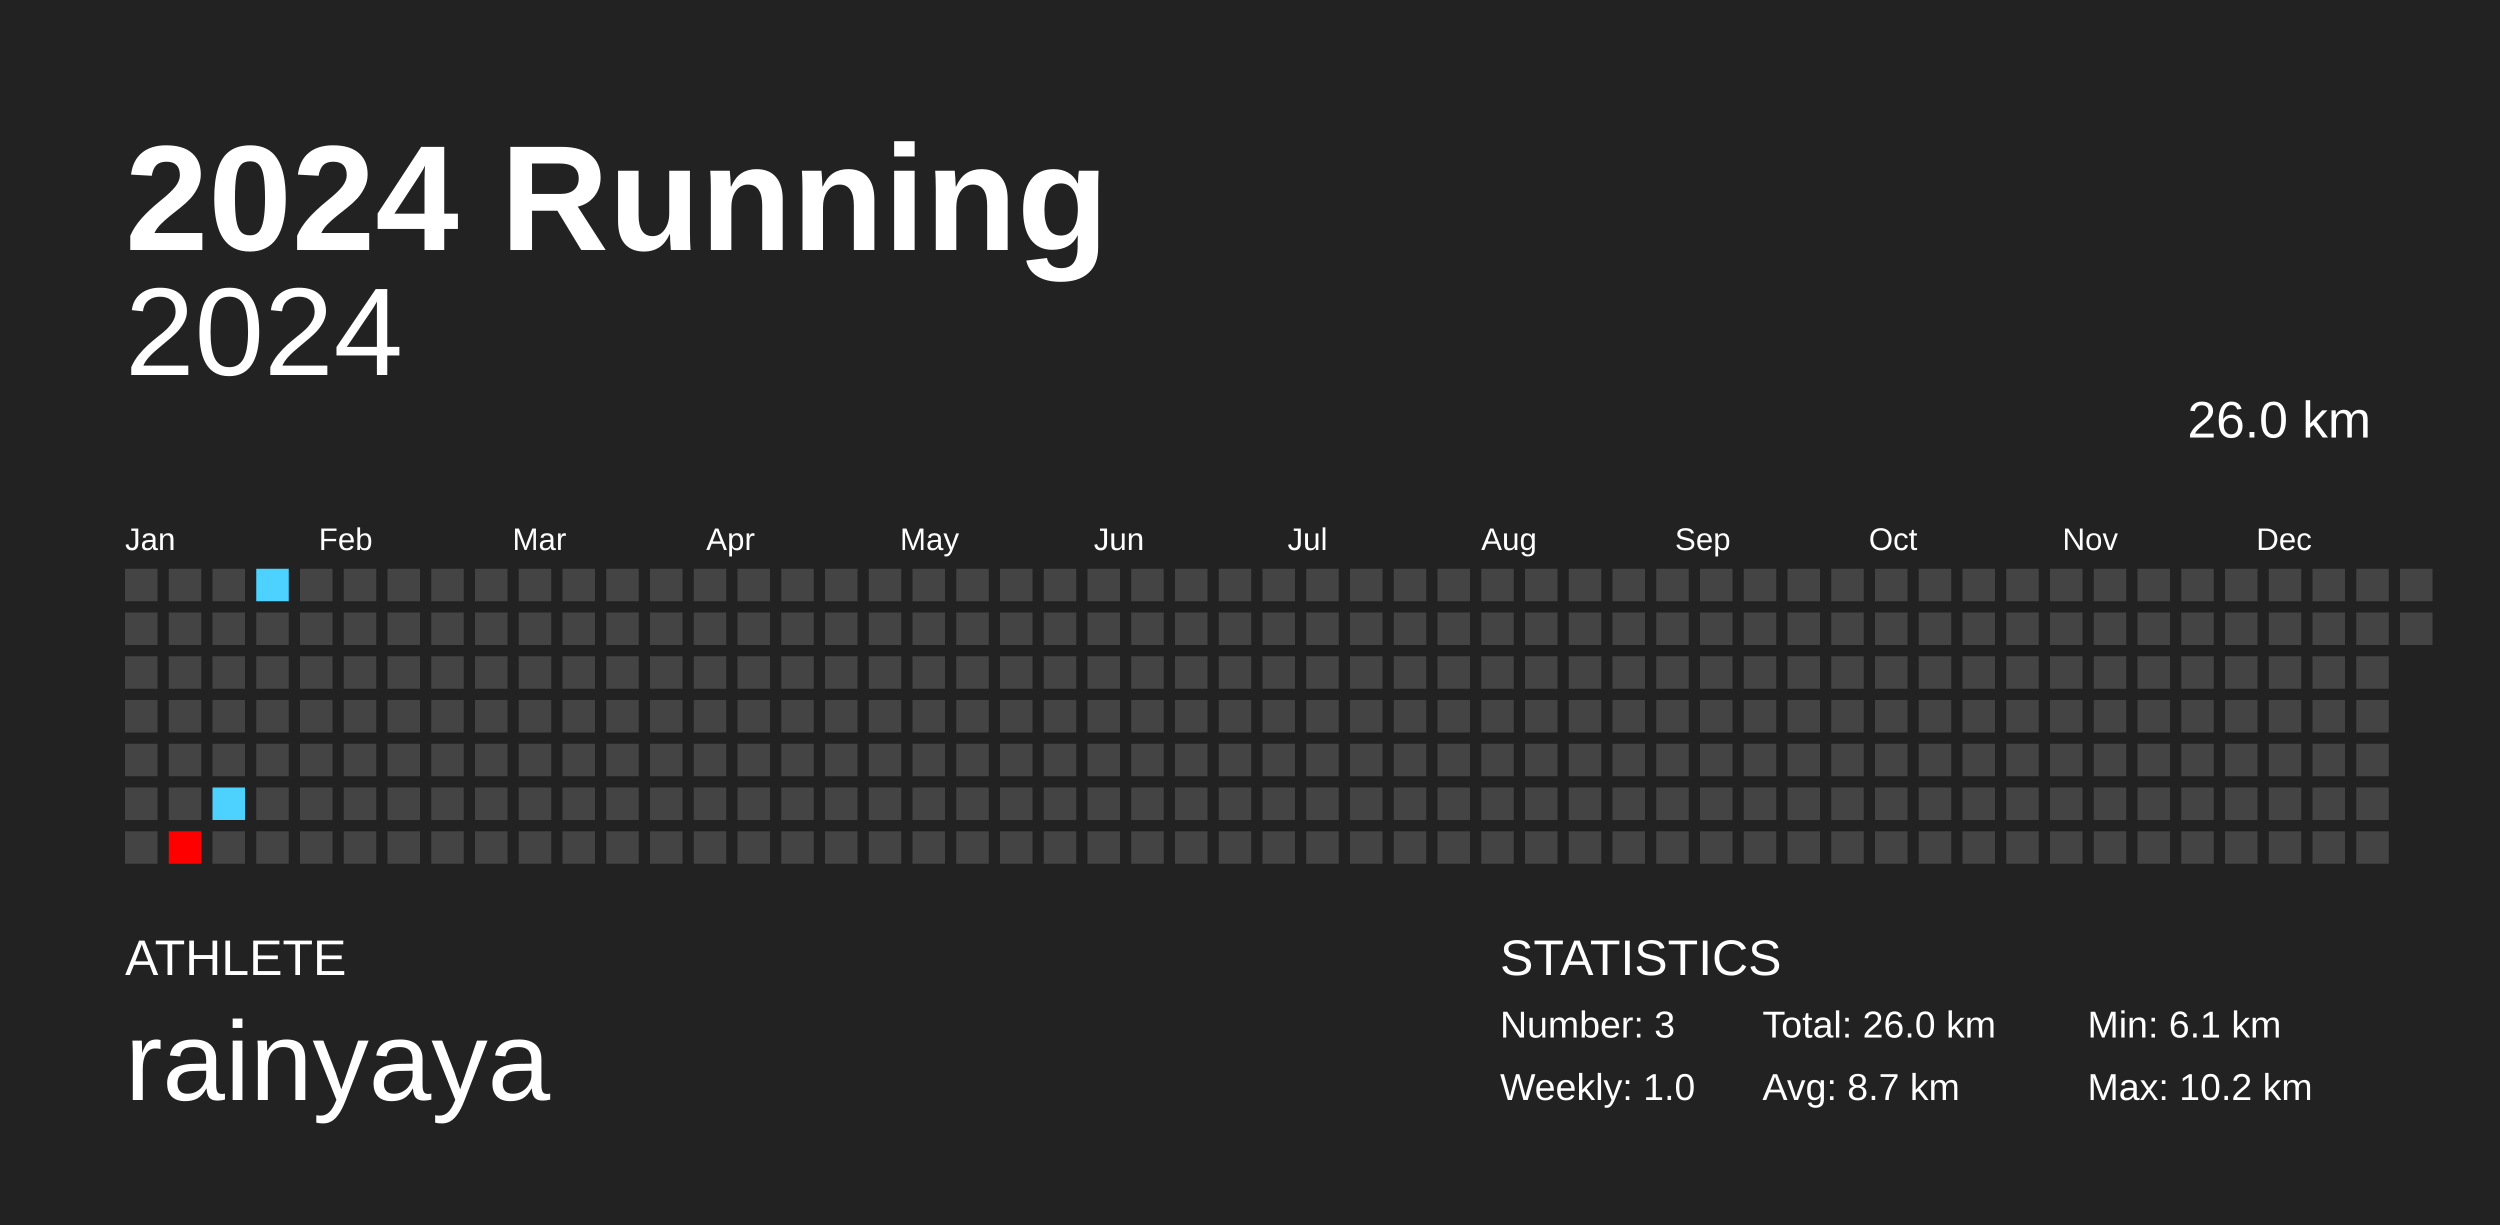
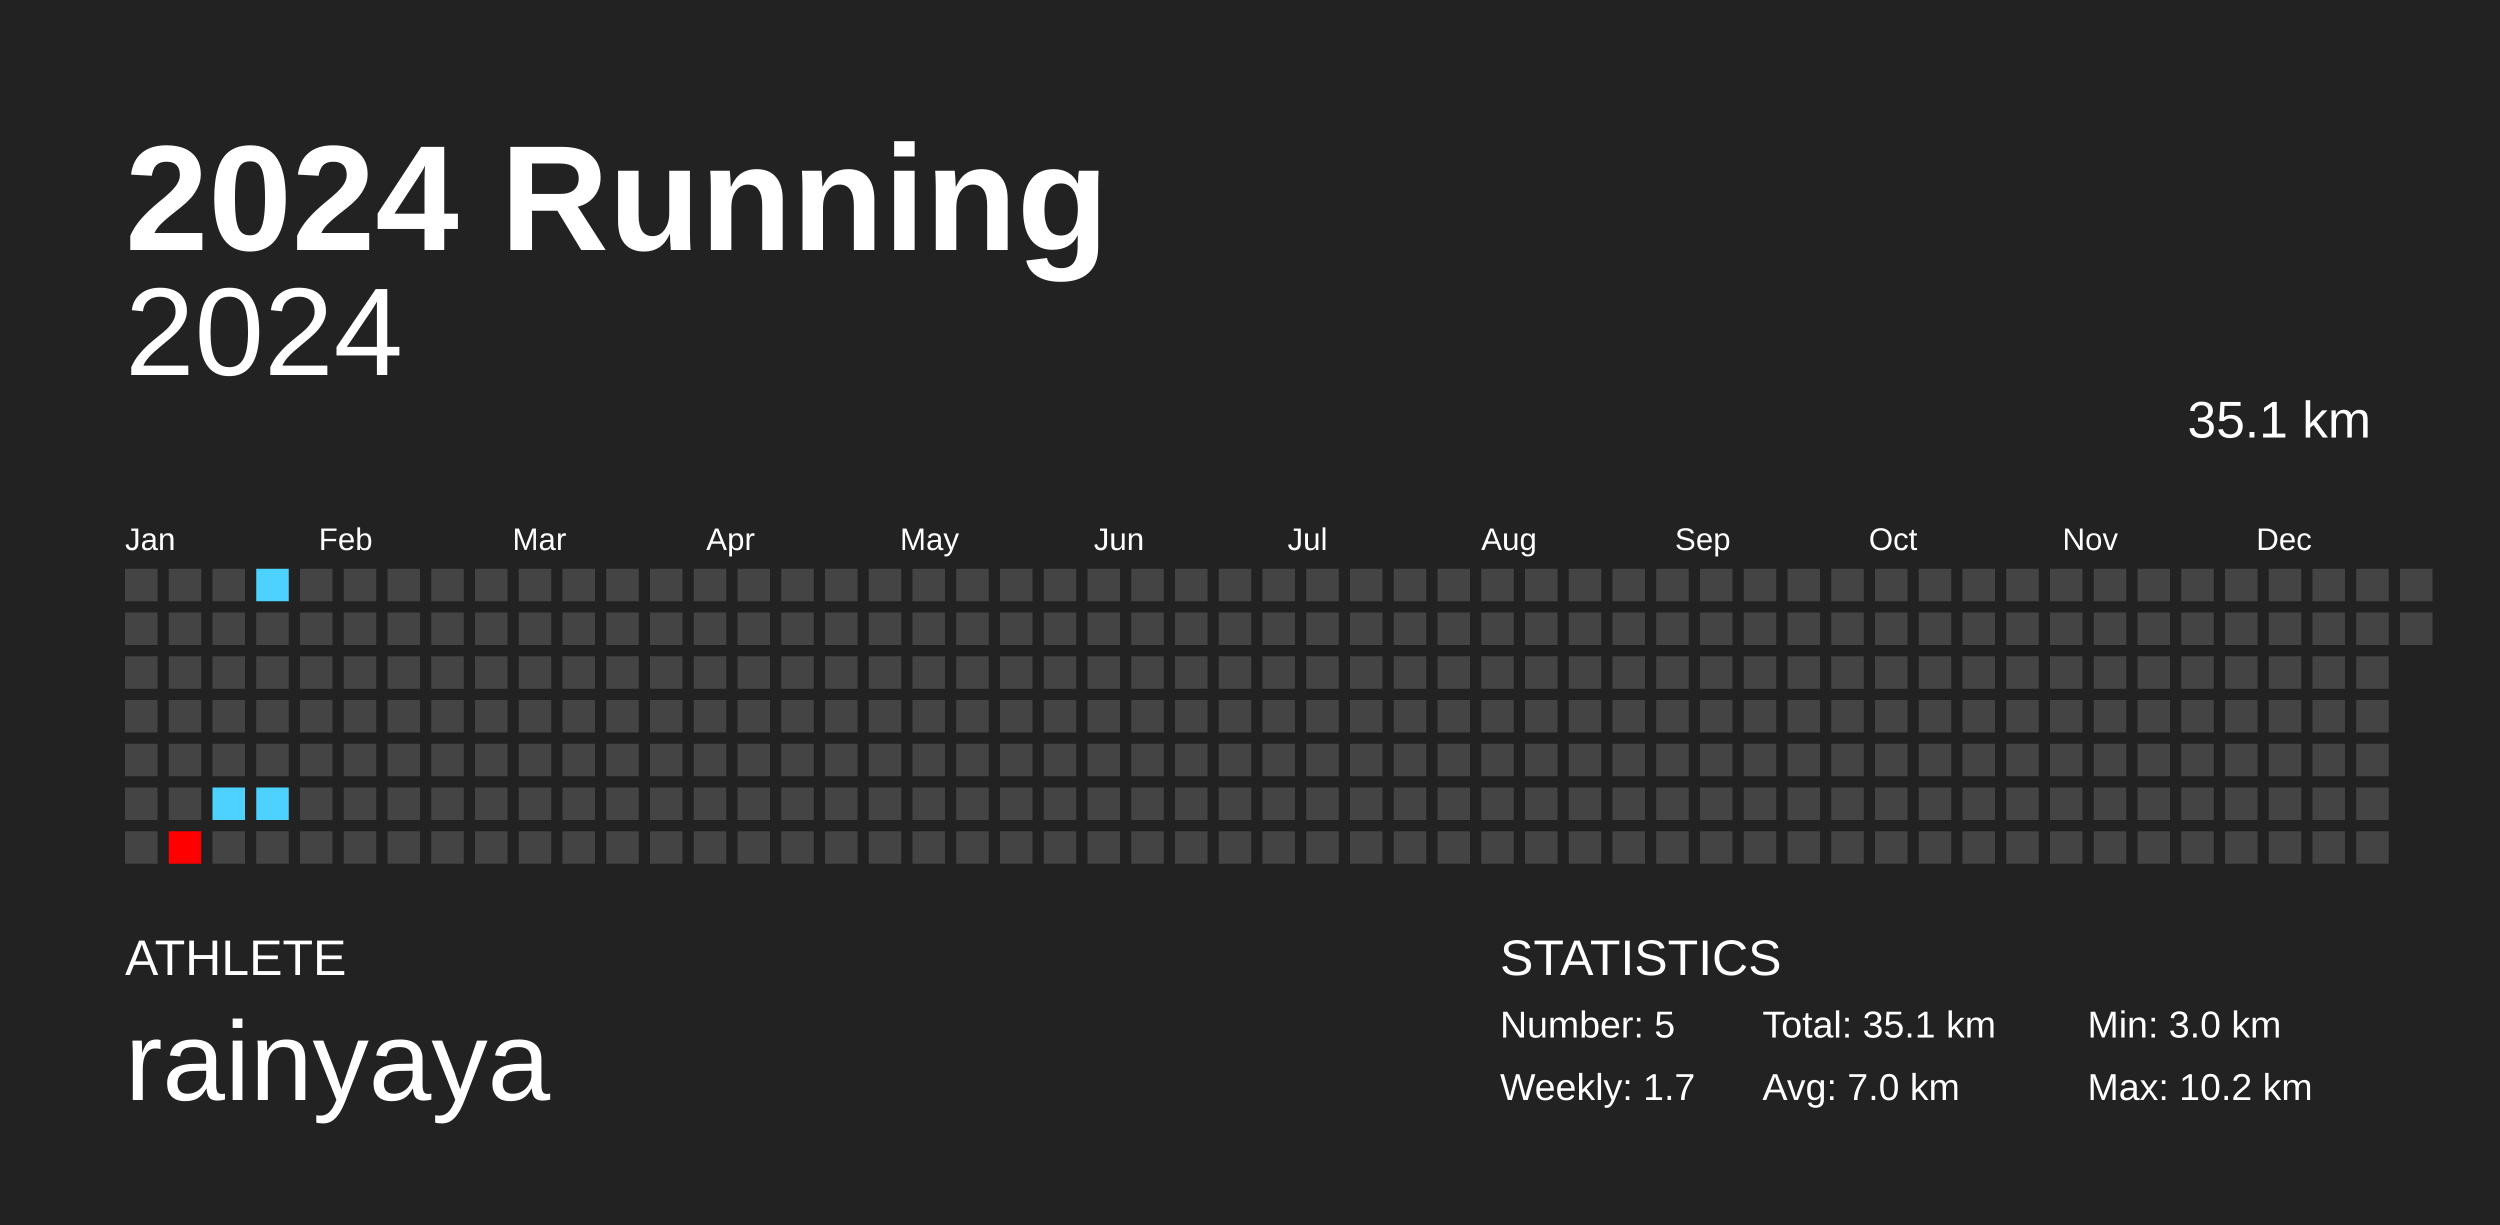
<svg xmlns="http://www.w3.org/2000/svg" baseProfile="full" height="98mm" version="1.1" viewBox="0,0,200,98" width="200mm">
  <defs />
  <rect fill="#222222" height="98" width="200" x="0" y="0" />
  <text fill="#FFFFFF" style="font-size:12px; font-family:Arial; font-weight:bold;" x="10" y="20">2024 Running</text>
  <text fill="#FFFFFF" style="font-size:4px; font-family:Arial" x="10" y="78">ATHLETE</text>
  <text fill="#FFFFFF" style="font-size:9px; font-family:Arial" x="10" y="88">rainyaya</text>
  <text fill="#FFFFFF" style="font-size:4px; font-family:Arial" x="120" y="78">STATISTICS</text>
-   <text fill="#FFFFFF" style="font-size:3px; font-family:Arial" x="120" y="83">Number: 3</text>
-   <text fill="#FFFFFF" style="font-size:3px; font-family:Arial" x="120" y="88">Weekly: 1.0</text>
-   <text fill="#FFFFFF" style="font-size:3px; font-family:Arial" x="141" y="83">Total: 26.0 km</text>
-   <text fill="#FFFFFF" style="font-size:3px; font-family:Arial" x="141" y="88">Avg: 8.7 km</text>
-   <text fill="#FFFFFF" style="font-size:3px; font-family:Arial" x="167" y="83">Min: 6.1 km</text>
+   <text fill="#FFFFFF" style="font-size:3px; font-family:Arial" x="120" y="83">Number: 5</text>
+   <text fill="#FFFFFF" style="font-size:3px; font-family:Arial" x="120" y="88">Weekly: 1.7</text>
+   <text fill="#FFFFFF" style="font-size:3px; font-family:Arial" x="141" y="83">Total: 35.1 km</text>
+   <text fill="#FFFFFF" style="font-size:3px; font-family:Arial" x="141" y="88">Avg: 7.0 km</text>
+   <text fill="#FFFFFF" style="font-size:3px; font-family:Arial" x="167" y="83">Min: 3.0 km</text>
  <text fill="#FFFFFF" style="font-size:3px; font-family:Arial" x="167" y="88">Max: 10.2 km</text>
  <text alignment-baseline="hanging" fill="#FFFFFF" style="font-size:10.0px; font-family:Arial;" x="10" y="30">2024</text>
-   <text alignment-baseline="hanging" fill="#FFFFFF" style="font-size:4.125px; font-family:Arial;" x="175" y="35">26.0 km</text>
+   <text alignment-baseline="hanging" fill="#FFFFFF" style="font-size:4.125px; font-family:Arial;" x="175" y="35">35.1 km</text>
  <text fill="#FFFFFF" style="font-size:2.5px; font-family:Arial" x="10.0" y="44">Jan</text>
  <text fill="#FFFFFF" style="font-size:2.5px; font-family:Arial" x="25.5" y="44">Feb</text>
  <text fill="#FFFFFF" style="font-size:2.5px; font-family:Arial" x="41.0" y="44">Mar</text>
  <text fill="#FFFFFF" style="font-size:2.5px; font-family:Arial" x="56.5" y="44">Apr</text>
  <text fill="#FFFFFF" style="font-size:2.5px; font-family:Arial" x="72.0" y="44">May</text>
  <text fill="#FFFFFF" style="font-size:2.5px; font-family:Arial" x="87.5" y="44">Jun</text>
  <text fill="#FFFFFF" style="font-size:2.5px; font-family:Arial" x="103.0" y="44">Jul</text>
  <text fill="#FFFFFF" style="font-size:2.5px; font-family:Arial" x="118.5" y="44">Aug</text>
  <text fill="#FFFFFF" style="font-size:2.5px; font-family:Arial" x="134.0" y="44">Sep</text>
  <text fill="#FFFFFF" style="font-size:2.5px; font-family:Arial" x="149.5" y="44">Oct</text>
  <text fill="#FFFFFF" style="font-size:2.5px; font-family:Arial" x="165.0" y="44">Nov</text>
  <text fill="#FFFFFF" style="font-size:2.5px; font-family:Arial" x="180.5" y="44">Dec</text>
  <rect fill="#444444" height="2.6" width="2.6" x="10.0" y="45.5" />
  <rect fill="#444444" height="2.6" width="2.6" x="10.0" y="49.0" />
  <rect fill="#444444" height="2.6" width="2.6" x="10.0" y="52.5" />
  <rect fill="#444444" height="2.6" width="2.6" x="10.0" y="56.0" />
  <rect fill="#444444" height="2.6" width="2.6" x="10.0" y="59.5" />
  <rect fill="#444444" height="2.6" width="2.6" x="10.0" y="63.0" />
  <rect fill="#444444" height="2.6" width="2.6" x="10.0" y="66.5" />
  <rect fill="#444444" height="2.6" width="2.6" x="13.5" y="45.5" />
  <rect fill="#444444" height="2.6" width="2.6" x="13.5" y="49.0" />
  <rect fill="#444444" height="2.6" width="2.6" x="13.5" y="52.5" />
  <rect fill="#444444" height="2.6" width="2.6" x="13.5" y="56.0" />
  <rect fill="#444444" height="2.6" width="2.6" x="13.5" y="59.5" />
  <rect fill="#444444" height="2.6" width="2.6" x="13.5" y="63.0" />
  <rect fill="#ff0000" height="2.6" width="2.6" x="13.5" y="66.5" />
  <rect fill="#444444" height="2.6" width="2.6" x="17.0" y="45.5" />
  <rect fill="#444444" height="2.6" width="2.6" x="17.0" y="49.0" />
  <rect fill="#444444" height="2.6" width="2.6" x="17.0" y="52.5" />
  <rect fill="#444444" height="2.6" width="2.6" x="17.0" y="56.0" />
  <rect fill="#444444" height="2.6" width="2.6" x="17.0" y="59.5" />
  <rect fill="#4dd2ff" height="2.6" width="2.6" x="17.0" y="63.0" />
  <rect fill="#444444" height="2.6" width="2.6" x="17.0" y="66.5" />
  <rect fill="#4dd2ff" height="2.6" width="2.6" x="20.5" y="45.5" />
  <rect fill="#444444" height="2.6" width="2.6" x="20.5" y="49.0" />
  <rect fill="#444444" height="2.6" width="2.6" x="20.5" y="52.5" />
  <rect fill="#444444" height="2.6" width="2.6" x="20.5" y="56.0" />
  <rect fill="#444444" height="2.6" width="2.6" x="20.5" y="59.5" />
-   <rect fill="#444444" height="2.6" width="2.6" x="20.5" y="63.0" />
+   <rect fill="#4dd2ff" height="2.6" width="2.6" x="20.5" y="63.0" />
  <rect fill="#444444" height="2.6" width="2.6" x="20.5" y="66.5" />
  <rect fill="#444444" height="2.6" width="2.6" x="24.0" y="45.5" />
  <rect fill="#444444" height="2.6" width="2.6" x="24.0" y="49.0" />
  <rect fill="#444444" height="2.6" width="2.6" x="24.0" y="52.5" />
  <rect fill="#444444" height="2.6" width="2.6" x="24.0" y="56.0" />
  <rect fill="#444444" height="2.6" width="2.6" x="24.0" y="59.5" />
  <rect fill="#444444" height="2.6" width="2.6" x="24.0" y="63.0" />
  <rect fill="#444444" height="2.6" width="2.6" x="24.0" y="66.5" />
  <rect fill="#444444" height="2.6" width="2.6" x="27.5" y="45.5" />
  <rect fill="#444444" height="2.6" width="2.6" x="27.5" y="49.0" />
  <rect fill="#444444" height="2.6" width="2.6" x="27.5" y="52.5" />
  <rect fill="#444444" height="2.6" width="2.6" x="27.5" y="56.0" />
  <rect fill="#444444" height="2.6" width="2.6" x="27.5" y="59.5" />
  <rect fill="#444444" height="2.6" width="2.6" x="27.5" y="63.0" />
  <rect fill="#444444" height="2.6" width="2.6" x="27.5" y="66.5" />
  <rect fill="#444444" height="2.6" width="2.6" x="31.0" y="45.5" />
  <rect fill="#444444" height="2.6" width="2.6" x="31.0" y="49.0" />
  <rect fill="#444444" height="2.6" width="2.6" x="31.0" y="52.5" />
  <rect fill="#444444" height="2.6" width="2.6" x="31.0" y="56.0" />
  <rect fill="#444444" height="2.6" width="2.6" x="31.0" y="59.5" />
  <rect fill="#444444" height="2.6" width="2.6" x="31.0" y="63.0" />
  <rect fill="#444444" height="2.6" width="2.6" x="31.0" y="66.5" />
  <rect fill="#444444" height="2.6" width="2.6" x="34.5" y="45.5" />
  <rect fill="#444444" height="2.6" width="2.6" x="34.5" y="49.0" />
  <rect fill="#444444" height="2.6" width="2.6" x="34.5" y="52.5" />
  <rect fill="#444444" height="2.6" width="2.6" x="34.5" y="56.0" />
  <rect fill="#444444" height="2.6" width="2.6" x="34.5" y="59.5" />
  <rect fill="#444444" height="2.6" width="2.6" x="34.5" y="63.0" />
  <rect fill="#444444" height="2.6" width="2.6" x="34.5" y="66.5" />
  <rect fill="#444444" height="2.6" width="2.6" x="38.0" y="45.5" />
  <rect fill="#444444" height="2.6" width="2.6" x="38.0" y="49.0" />
  <rect fill="#444444" height="2.6" width="2.6" x="38.0" y="52.5" />
  <rect fill="#444444" height="2.6" width="2.6" x="38.0" y="56.0" />
  <rect fill="#444444" height="2.6" width="2.6" x="38.0" y="59.5" />
  <rect fill="#444444" height="2.6" width="2.6" x="38.0" y="63.0" />
  <rect fill="#444444" height="2.6" width="2.6" x="38.0" y="66.5" />
  <rect fill="#444444" height="2.6" width="2.6" x="41.5" y="45.5" />
  <rect fill="#444444" height="2.6" width="2.6" x="41.5" y="49.0" />
  <rect fill="#444444" height="2.6" width="2.6" x="41.5" y="52.5" />
  <rect fill="#444444" height="2.6" width="2.6" x="41.5" y="56.0" />
  <rect fill="#444444" height="2.6" width="2.6" x="41.5" y="59.5" />
  <rect fill="#444444" height="2.6" width="2.6" x="41.5" y="63.0" />
  <rect fill="#444444" height="2.6" width="2.6" x="41.5" y="66.5" />
  <rect fill="#444444" height="2.6" width="2.6" x="45.0" y="45.5" />
  <rect fill="#444444" height="2.6" width="2.6" x="45.0" y="49.0" />
  <rect fill="#444444" height="2.6" width="2.6" x="45.0" y="52.5" />
  <rect fill="#444444" height="2.6" width="2.6" x="45.0" y="56.0" />
  <rect fill="#444444" height="2.6" width="2.6" x="45.0" y="59.5" />
  <rect fill="#444444" height="2.6" width="2.6" x="45.0" y="63.0" />
  <rect fill="#444444" height="2.6" width="2.6" x="45.0" y="66.5" />
  <rect fill="#444444" height="2.6" width="2.6" x="48.5" y="45.5" />
  <rect fill="#444444" height="2.6" width="2.6" x="48.5" y="49.0" />
  <rect fill="#444444" height="2.6" width="2.6" x="48.5" y="52.5" />
  <rect fill="#444444" height="2.6" width="2.6" x="48.5" y="56.0" />
  <rect fill="#444444" height="2.6" width="2.6" x="48.5" y="59.5" />
  <rect fill="#444444" height="2.6" width="2.6" x="48.5" y="63.0" />
  <rect fill="#444444" height="2.6" width="2.6" x="48.5" y="66.5" />
  <rect fill="#444444" height="2.6" width="2.6" x="52.0" y="45.5" />
  <rect fill="#444444" height="2.6" width="2.6" x="52.0" y="49.0" />
  <rect fill="#444444" height="2.6" width="2.6" x="52.0" y="52.5" />
  <rect fill="#444444" height="2.6" width="2.6" x="52.0" y="56.0" />
  <rect fill="#444444" height="2.6" width="2.6" x="52.0" y="59.5" />
  <rect fill="#444444" height="2.6" width="2.6" x="52.0" y="63.0" />
  <rect fill="#444444" height="2.6" width="2.6" x="52.0" y="66.5" />
  <rect fill="#444444" height="2.6" width="2.6" x="55.5" y="45.5" />
  <rect fill="#444444" height="2.6" width="2.6" x="55.5" y="49.0" />
  <rect fill="#444444" height="2.6" width="2.6" x="55.5" y="52.5" />
  <rect fill="#444444" height="2.6" width="2.6" x="55.5" y="56.0" />
  <rect fill="#444444" height="2.6" width="2.6" x="55.5" y="59.5" />
  <rect fill="#444444" height="2.6" width="2.6" x="55.5" y="63.0" />
  <rect fill="#444444" height="2.6" width="2.6" x="55.5" y="66.5" />
  <rect fill="#444444" height="2.6" width="2.6" x="59.0" y="45.5" />
  <rect fill="#444444" height="2.6" width="2.6" x="59.0" y="49.0" />
  <rect fill="#444444" height="2.6" width="2.6" x="59.0" y="52.5" />
  <rect fill="#444444" height="2.6" width="2.6" x="59.0" y="56.0" />
  <rect fill="#444444" height="2.6" width="2.6" x="59.0" y="59.5" />
  <rect fill="#444444" height="2.6" width="2.6" x="59.0" y="63.0" />
  <rect fill="#444444" height="2.6" width="2.6" x="59.0" y="66.5" />
  <rect fill="#444444" height="2.6" width="2.6" x="62.5" y="45.5" />
  <rect fill="#444444" height="2.6" width="2.6" x="62.5" y="49.0" />
  <rect fill="#444444" height="2.6" width="2.6" x="62.5" y="52.5" />
  <rect fill="#444444" height="2.6" width="2.6" x="62.5" y="56.0" />
  <rect fill="#444444" height="2.6" width="2.6" x="62.5" y="59.5" />
  <rect fill="#444444" height="2.6" width="2.6" x="62.5" y="63.0" />
  <rect fill="#444444" height="2.6" width="2.6" x="62.5" y="66.5" />
  <rect fill="#444444" height="2.6" width="2.6" x="66.0" y="45.5" />
  <rect fill="#444444" height="2.6" width="2.6" x="66.0" y="49.0" />
  <rect fill="#444444" height="2.6" width="2.6" x="66.0" y="52.5" />
  <rect fill="#444444" height="2.6" width="2.6" x="66.0" y="56.0" />
  <rect fill="#444444" height="2.6" width="2.6" x="66.0" y="59.5" />
  <rect fill="#444444" height="2.6" width="2.6" x="66.0" y="63.0" />
  <rect fill="#444444" height="2.6" width="2.6" x="66.0" y="66.5" />
  <rect fill="#444444" height="2.6" width="2.6" x="69.5" y="45.5" />
  <rect fill="#444444" height="2.6" width="2.6" x="69.5" y="49.0" />
  <rect fill="#444444" height="2.6" width="2.6" x="69.5" y="52.5" />
  <rect fill="#444444" height="2.6" width="2.6" x="69.5" y="56.0" />
  <rect fill="#444444" height="2.6" width="2.6" x="69.5" y="59.5" />
  <rect fill="#444444" height="2.6" width="2.6" x="69.5" y="63.0" />
  <rect fill="#444444" height="2.6" width="2.6" x="69.5" y="66.5" />
  <rect fill="#444444" height="2.6" width="2.6" x="73.0" y="45.5" />
  <rect fill="#444444" height="2.6" width="2.6" x="73.0" y="49.0" />
  <rect fill="#444444" height="2.6" width="2.6" x="73.0" y="52.5" />
  <rect fill="#444444" height="2.6" width="2.6" x="73.0" y="56.0" />
  <rect fill="#444444" height="2.6" width="2.6" x="73.0" y="59.5" />
  <rect fill="#444444" height="2.6" width="2.6" x="73.0" y="63.0" />
  <rect fill="#444444" height="2.6" width="2.6" x="73.0" y="66.5" />
  <rect fill="#444444" height="2.6" width="2.6" x="76.5" y="45.5" />
  <rect fill="#444444" height="2.6" width="2.6" x="76.5" y="49.0" />
  <rect fill="#444444" height="2.6" width="2.6" x="76.5" y="52.5" />
  <rect fill="#444444" height="2.6" width="2.6" x="76.5" y="56.0" />
  <rect fill="#444444" height="2.6" width="2.6" x="76.5" y="59.5" />
  <rect fill="#444444" height="2.6" width="2.6" x="76.5" y="63.0" />
  <rect fill="#444444" height="2.6" width="2.6" x="76.5" y="66.5" />
  <rect fill="#444444" height="2.6" width="2.6" x="80.0" y="45.5" />
  <rect fill="#444444" height="2.6" width="2.6" x="80.0" y="49.0" />
  <rect fill="#444444" height="2.6" width="2.6" x="80.0" y="52.5" />
  <rect fill="#444444" height="2.6" width="2.6" x="80.0" y="56.0" />
  <rect fill="#444444" height="2.6" width="2.6" x="80.0" y="59.5" />
  <rect fill="#444444" height="2.6" width="2.6" x="80.0" y="63.0" />
  <rect fill="#444444" height="2.6" width="2.6" x="80.0" y="66.5" />
  <rect fill="#444444" height="2.6" width="2.6" x="83.5" y="45.5" />
  <rect fill="#444444" height="2.6" width="2.6" x="83.5" y="49.0" />
  <rect fill="#444444" height="2.6" width="2.6" x="83.5" y="52.5" />
  <rect fill="#444444" height="2.6" width="2.6" x="83.5" y="56.0" />
  <rect fill="#444444" height="2.6" width="2.6" x="83.5" y="59.5" />
  <rect fill="#444444" height="2.6" width="2.6" x="83.5" y="63.0" />
  <rect fill="#444444" height="2.6" width="2.6" x="83.5" y="66.5" />
  <rect fill="#444444" height="2.6" width="2.6" x="87.0" y="45.5" />
  <rect fill="#444444" height="2.6" width="2.6" x="87.0" y="49.0" />
  <rect fill="#444444" height="2.6" width="2.6" x="87.0" y="52.5" />
  <rect fill="#444444" height="2.6" width="2.6" x="87.0" y="56.0" />
  <rect fill="#444444" height="2.6" width="2.6" x="87.0" y="59.5" />
  <rect fill="#444444" height="2.6" width="2.6" x="87.0" y="63.0" />
  <rect fill="#444444" height="2.6" width="2.6" x="87.0" y="66.5" />
  <rect fill="#444444" height="2.6" width="2.6" x="90.5" y="45.5" />
  <rect fill="#444444" height="2.6" width="2.6" x="90.5" y="49.0" />
  <rect fill="#444444" height="2.6" width="2.6" x="90.5" y="52.5" />
  <rect fill="#444444" height="2.6" width="2.6" x="90.5" y="56.0" />
  <rect fill="#444444" height="2.6" width="2.6" x="90.5" y="59.5" />
  <rect fill="#444444" height="2.6" width="2.6" x="90.5" y="63.0" />
  <rect fill="#444444" height="2.6" width="2.6" x="90.5" y="66.5" />
  <rect fill="#444444" height="2.6" width="2.6" x="94.0" y="45.5" />
  <rect fill="#444444" height="2.6" width="2.6" x="94.0" y="49.0" />
  <rect fill="#444444" height="2.6" width="2.6" x="94.0" y="52.5" />
  <rect fill="#444444" height="2.6" width="2.6" x="94.0" y="56.0" />
  <rect fill="#444444" height="2.6" width="2.6" x="94.0" y="59.5" />
  <rect fill="#444444" height="2.6" width="2.6" x="94.0" y="63.0" />
  <rect fill="#444444" height="2.6" width="2.6" x="94.0" y="66.5" />
  <rect fill="#444444" height="2.6" width="2.6" x="97.5" y="45.5" />
  <rect fill="#444444" height="2.6" width="2.6" x="97.5" y="49.0" />
  <rect fill="#444444" height="2.6" width="2.6" x="97.5" y="52.5" />
  <rect fill="#444444" height="2.6" width="2.6" x="97.5" y="56.0" />
  <rect fill="#444444" height="2.6" width="2.6" x="97.5" y="59.5" />
  <rect fill="#444444" height="2.6" width="2.6" x="97.5" y="63.0" />
  <rect fill="#444444" height="2.6" width="2.6" x="97.5" y="66.5" />
  <rect fill="#444444" height="2.6" width="2.6" x="101.0" y="45.5" />
  <rect fill="#444444" height="2.6" width="2.6" x="101.0" y="49.0" />
  <rect fill="#444444" height="2.6" width="2.6" x="101.0" y="52.5" />
  <rect fill="#444444" height="2.6" width="2.6" x="101.0" y="56.0" />
  <rect fill="#444444" height="2.6" width="2.6" x="101.0" y="59.5" />
  <rect fill="#444444" height="2.6" width="2.6" x="101.0" y="63.0" />
  <rect fill="#444444" height="2.6" width="2.6" x="101.0" y="66.5" />
  <rect fill="#444444" height="2.6" width="2.6" x="104.5" y="45.5" />
  <rect fill="#444444" height="2.6" width="2.6" x="104.5" y="49.0" />
  <rect fill="#444444" height="2.6" width="2.6" x="104.5" y="52.5" />
  <rect fill="#444444" height="2.6" width="2.6" x="104.5" y="56.0" />
  <rect fill="#444444" height="2.6" width="2.6" x="104.5" y="59.5" />
  <rect fill="#444444" height="2.6" width="2.6" x="104.5" y="63.0" />
  <rect fill="#444444" height="2.6" width="2.6" x="104.5" y="66.5" />
  <rect fill="#444444" height="2.6" width="2.6" x="108.0" y="45.5" />
  <rect fill="#444444" height="2.6" width="2.6" x="108.0" y="49.0" />
  <rect fill="#444444" height="2.6" width="2.6" x="108.0" y="52.5" />
  <rect fill="#444444" height="2.6" width="2.6" x="108.0" y="56.0" />
  <rect fill="#444444" height="2.6" width="2.6" x="108.0" y="59.5" />
  <rect fill="#444444" height="2.6" width="2.6" x="108.0" y="63.0" />
  <rect fill="#444444" height="2.6" width="2.6" x="108.0" y="66.5" />
  <rect fill="#444444" height="2.6" width="2.6" x="111.5" y="45.5" />
  <rect fill="#444444" height="2.6" width="2.6" x="111.5" y="49.0" />
  <rect fill="#444444" height="2.6" width="2.6" x="111.5" y="52.5" />
  <rect fill="#444444" height="2.6" width="2.6" x="111.5" y="56.0" />
  <rect fill="#444444" height="2.6" width="2.6" x="111.5" y="59.5" />
  <rect fill="#444444" height="2.6" width="2.6" x="111.5" y="63.0" />
  <rect fill="#444444" height="2.6" width="2.6" x="111.5" y="66.5" />
  <rect fill="#444444" height="2.6" width="2.6" x="115.0" y="45.5" />
  <rect fill="#444444" height="2.6" width="2.6" x="115.0" y="49.0" />
  <rect fill="#444444" height="2.6" width="2.6" x="115.0" y="52.5" />
  <rect fill="#444444" height="2.6" width="2.6" x="115.0" y="56.0" />
  <rect fill="#444444" height="2.6" width="2.6" x="115.0" y="59.5" />
  <rect fill="#444444" height="2.6" width="2.6" x="115.0" y="63.0" />
  <rect fill="#444444" height="2.6" width="2.6" x="115.0" y="66.5" />
  <rect fill="#444444" height="2.6" width="2.6" x="118.5" y="45.5" />
  <rect fill="#444444" height="2.6" width="2.6" x="118.5" y="49.0" />
  <rect fill="#444444" height="2.6" width="2.6" x="118.5" y="52.5" />
  <rect fill="#444444" height="2.6" width="2.6" x="118.5" y="56.0" />
  <rect fill="#444444" height="2.6" width="2.6" x="118.5" y="59.5" />
  <rect fill="#444444" height="2.6" width="2.6" x="118.5" y="63.0" />
  <rect fill="#444444" height="2.6" width="2.6" x="118.5" y="66.5" />
  <rect fill="#444444" height="2.6" width="2.6" x="122.0" y="45.5" />
  <rect fill="#444444" height="2.6" width="2.6" x="122.0" y="49.0" />
  <rect fill="#444444" height="2.6" width="2.6" x="122.0" y="52.5" />
  <rect fill="#444444" height="2.6" width="2.6" x="122.0" y="56.0" />
  <rect fill="#444444" height="2.6" width="2.6" x="122.0" y="59.5" />
  <rect fill="#444444" height="2.6" width="2.6" x="122.0" y="63.0" />
  <rect fill="#444444" height="2.6" width="2.6" x="122.0" y="66.5" />
  <rect fill="#444444" height="2.6" width="2.6" x="125.5" y="45.5" />
  <rect fill="#444444" height="2.6" width="2.6" x="125.5" y="49.0" />
  <rect fill="#444444" height="2.6" width="2.6" x="125.5" y="52.5" />
  <rect fill="#444444" height="2.6" width="2.6" x="125.5" y="56.0" />
  <rect fill="#444444" height="2.6" width="2.6" x="125.5" y="59.5" />
  <rect fill="#444444" height="2.6" width="2.6" x="125.5" y="63.0" />
  <rect fill="#444444" height="2.6" width="2.6" x="125.5" y="66.5" />
  <rect fill="#444444" height="2.6" width="2.6" x="129.0" y="45.5" />
  <rect fill="#444444" height="2.6" width="2.6" x="129.0" y="49.0" />
  <rect fill="#444444" height="2.6" width="2.6" x="129.0" y="52.5" />
  <rect fill="#444444" height="2.6" width="2.6" x="129.0" y="56.0" />
  <rect fill="#444444" height="2.6" width="2.6" x="129.0" y="59.5" />
  <rect fill="#444444" height="2.6" width="2.6" x="129.0" y="63.0" />
  <rect fill="#444444" height="2.6" width="2.6" x="129.0" y="66.5" />
  <rect fill="#444444" height="2.6" width="2.6" x="132.5" y="45.5" />
  <rect fill="#444444" height="2.6" width="2.6" x="132.5" y="49.0" />
  <rect fill="#444444" height="2.6" width="2.6" x="132.5" y="52.5" />
  <rect fill="#444444" height="2.6" width="2.6" x="132.5" y="56.0" />
  <rect fill="#444444" height="2.6" width="2.6" x="132.5" y="59.5" />
  <rect fill="#444444" height="2.6" width="2.6" x="132.5" y="63.0" />
  <rect fill="#444444" height="2.6" width="2.6" x="132.5" y="66.5" />
  <rect fill="#444444" height="2.6" width="2.6" x="136.0" y="45.5" />
  <rect fill="#444444" height="2.6" width="2.6" x="136.0" y="49.0" />
  <rect fill="#444444" height="2.6" width="2.6" x="136.0" y="52.5" />
  <rect fill="#444444" height="2.6" width="2.6" x="136.0" y="56.0" />
  <rect fill="#444444" height="2.6" width="2.6" x="136.0" y="59.5" />
  <rect fill="#444444" height="2.6" width="2.6" x="136.0" y="63.0" />
  <rect fill="#444444" height="2.6" width="2.6" x="136.0" y="66.5" />
  <rect fill="#444444" height="2.6" width="2.6" x="139.5" y="45.5" />
  <rect fill="#444444" height="2.6" width="2.6" x="139.5" y="49.0" />
  <rect fill="#444444" height="2.6" width="2.6" x="139.5" y="52.5" />
  <rect fill="#444444" height="2.6" width="2.6" x="139.5" y="56.0" />
  <rect fill="#444444" height="2.6" width="2.6" x="139.5" y="59.5" />
  <rect fill="#444444" height="2.6" width="2.6" x="139.5" y="63.0" />
  <rect fill="#444444" height="2.6" width="2.6" x="139.5" y="66.5" />
  <rect fill="#444444" height="2.6" width="2.6" x="143.0" y="45.5" />
  <rect fill="#444444" height="2.6" width="2.6" x="143.0" y="49.0" />
  <rect fill="#444444" height="2.6" width="2.6" x="143.0" y="52.5" />
  <rect fill="#444444" height="2.6" width="2.6" x="143.0" y="56.0" />
  <rect fill="#444444" height="2.6" width="2.6" x="143.0" y="59.5" />
  <rect fill="#444444" height="2.6" width="2.6" x="143.0" y="63.0" />
  <rect fill="#444444" height="2.6" width="2.6" x="143.0" y="66.5" />
  <rect fill="#444444" height="2.6" width="2.6" x="146.5" y="45.5" />
  <rect fill="#444444" height="2.6" width="2.6" x="146.5" y="49.0" />
  <rect fill="#444444" height="2.6" width="2.6" x="146.5" y="52.5" />
  <rect fill="#444444" height="2.6" width="2.6" x="146.5" y="56.0" />
  <rect fill="#444444" height="2.6" width="2.6" x="146.5" y="59.5" />
  <rect fill="#444444" height="2.6" width="2.6" x="146.5" y="63.0" />
  <rect fill="#444444" height="2.6" width="2.6" x="146.5" y="66.5" />
  <rect fill="#444444" height="2.6" width="2.6" x="150.0" y="45.5" />
  <rect fill="#444444" height="2.6" width="2.6" x="150.0" y="49.0" />
  <rect fill="#444444" height="2.6" width="2.6" x="150.0" y="52.5" />
  <rect fill="#444444" height="2.6" width="2.6" x="150.0" y="56.0" />
  <rect fill="#444444" height="2.6" width="2.6" x="150.0" y="59.5" />
  <rect fill="#444444" height="2.6" width="2.6" x="150.0" y="63.0" />
  <rect fill="#444444" height="2.6" width="2.6" x="150.0" y="66.5" />
  <rect fill="#444444" height="2.6" width="2.6" x="153.5" y="45.5" />
  <rect fill="#444444" height="2.6" width="2.6" x="153.5" y="49.0" />
  <rect fill="#444444" height="2.6" width="2.6" x="153.5" y="52.5" />
  <rect fill="#444444" height="2.6" width="2.6" x="153.5" y="56.0" />
  <rect fill="#444444" height="2.6" width="2.6" x="153.5" y="59.5" />
  <rect fill="#444444" height="2.6" width="2.6" x="153.5" y="63.0" />
  <rect fill="#444444" height="2.6" width="2.6" x="153.5" y="66.5" />
  <rect fill="#444444" height="2.6" width="2.6" x="157.0" y="45.5" />
  <rect fill="#444444" height="2.6" width="2.6" x="157.0" y="49.0" />
  <rect fill="#444444" height="2.6" width="2.6" x="157.0" y="52.5" />
  <rect fill="#444444" height="2.6" width="2.6" x="157.0" y="56.0" />
  <rect fill="#444444" height="2.6" width="2.6" x="157.0" y="59.5" />
  <rect fill="#444444" height="2.6" width="2.6" x="157.0" y="63.0" />
  <rect fill="#444444" height="2.6" width="2.6" x="157.0" y="66.5" />
  <rect fill="#444444" height="2.6" width="2.6" x="160.5" y="45.5" />
  <rect fill="#444444" height="2.6" width="2.6" x="160.5" y="49.0" />
  <rect fill="#444444" height="2.6" width="2.6" x="160.5" y="52.5" />
  <rect fill="#444444" height="2.6" width="2.6" x="160.5" y="56.0" />
  <rect fill="#444444" height="2.6" width="2.6" x="160.5" y="59.5" />
  <rect fill="#444444" height="2.6" width="2.6" x="160.5" y="63.0" />
  <rect fill="#444444" height="2.6" width="2.6" x="160.5" y="66.5" />
  <rect fill="#444444" height="2.6" width="2.6" x="164.0" y="45.5" />
  <rect fill="#444444" height="2.6" width="2.6" x="164.0" y="49.0" />
  <rect fill="#444444" height="2.6" width="2.6" x="164.0" y="52.5" />
  <rect fill="#444444" height="2.6" width="2.6" x="164.0" y="56.0" />
  <rect fill="#444444" height="2.6" width="2.6" x="164.0" y="59.5" />
  <rect fill="#444444" height="2.6" width="2.6" x="164.0" y="63.0" />
  <rect fill="#444444" height="2.6" width="2.6" x="164.0" y="66.5" />
  <rect fill="#444444" height="2.6" width="2.6" x="167.5" y="45.5" />
  <rect fill="#444444" height="2.6" width="2.6" x="167.5" y="49.0" />
  <rect fill="#444444" height="2.6" width="2.6" x="167.5" y="52.5" />
  <rect fill="#444444" height="2.6" width="2.6" x="167.5" y="56.0" />
  <rect fill="#444444" height="2.6" width="2.6" x="167.5" y="59.5" />
  <rect fill="#444444" height="2.6" width="2.6" x="167.5" y="63.0" />
  <rect fill="#444444" height="2.6" width="2.6" x="167.5" y="66.5" />
  <rect fill="#444444" height="2.6" width="2.6" x="171.0" y="45.5" />
  <rect fill="#444444" height="2.6" width="2.6" x="171.0" y="49.0" />
  <rect fill="#444444" height="2.6" width="2.6" x="171.0" y="52.5" />
  <rect fill="#444444" height="2.6" width="2.6" x="171.0" y="56.0" />
  <rect fill="#444444" height="2.6" width="2.6" x="171.0" y="59.5" />
  <rect fill="#444444" height="2.6" width="2.6" x="171.0" y="63.0" />
  <rect fill="#444444" height="2.6" width="2.6" x="171.0" y="66.5" />
  <rect fill="#444444" height="2.6" width="2.6" x="174.5" y="45.5" />
  <rect fill="#444444" height="2.6" width="2.6" x="174.5" y="49.0" />
  <rect fill="#444444" height="2.6" width="2.6" x="174.5" y="52.5" />
  <rect fill="#444444" height="2.6" width="2.6" x="174.5" y="56.0" />
  <rect fill="#444444" height="2.6" width="2.6" x="174.5" y="59.5" />
  <rect fill="#444444" height="2.6" width="2.6" x="174.5" y="63.0" />
  <rect fill="#444444" height="2.6" width="2.6" x="174.5" y="66.5" />
  <rect fill="#444444" height="2.6" width="2.6" x="178.0" y="45.5" />
  <rect fill="#444444" height="2.6" width="2.6" x="178.0" y="49.0" />
  <rect fill="#444444" height="2.6" width="2.6" x="178.0" y="52.5" />
  <rect fill="#444444" height="2.6" width="2.6" x="178.0" y="56.0" />
  <rect fill="#444444" height="2.6" width="2.6" x="178.0" y="59.5" />
  <rect fill="#444444" height="2.6" width="2.6" x="178.0" y="63.0" />
  <rect fill="#444444" height="2.6" width="2.6" x="178.0" y="66.5" />
  <rect fill="#444444" height="2.6" width="2.6" x="181.5" y="45.5" />
  <rect fill="#444444" height="2.6" width="2.6" x="181.5" y="49.0" />
  <rect fill="#444444" height="2.6" width="2.6" x="181.5" y="52.5" />
  <rect fill="#444444" height="2.6" width="2.6" x="181.5" y="56.0" />
  <rect fill="#444444" height="2.6" width="2.6" x="181.5" y="59.5" />
  <rect fill="#444444" height="2.6" width="2.6" x="181.5" y="63.0" />
  <rect fill="#444444" height="2.6" width="2.6" x="181.5" y="66.5" />
  <rect fill="#444444" height="2.6" width="2.6" x="185.0" y="45.5" />
  <rect fill="#444444" height="2.6" width="2.6" x="185.0" y="49.0" />
  <rect fill="#444444" height="2.6" width="2.6" x="185.0" y="52.5" />
  <rect fill="#444444" height="2.6" width="2.6" x="185.0" y="56.0" />
  <rect fill="#444444" height="2.6" width="2.6" x="185.0" y="59.5" />
  <rect fill="#444444" height="2.6" width="2.6" x="185.0" y="63.0" />
  <rect fill="#444444" height="2.6" width="2.6" x="185.0" y="66.5" />
  <rect fill="#444444" height="2.6" width="2.6" x="188.5" y="45.5" />
  <rect fill="#444444" height="2.6" width="2.6" x="188.5" y="49.0" />
  <rect fill="#444444" height="2.6" width="2.6" x="188.5" y="52.5" />
  <rect fill="#444444" height="2.6" width="2.6" x="188.5" y="56.0" />
  <rect fill="#444444" height="2.6" width="2.6" x="188.5" y="59.5" />
  <rect fill="#444444" height="2.6" width="2.6" x="188.5" y="63.0" />
  <rect fill="#444444" height="2.6" width="2.6" x="188.5" y="66.5" />
  <rect fill="#444444" height="2.6" width="2.6" x="192.0" y="45.5" />
  <rect fill="#444444" height="2.6" width="2.6" x="192.0" y="49.0" />
</svg>
